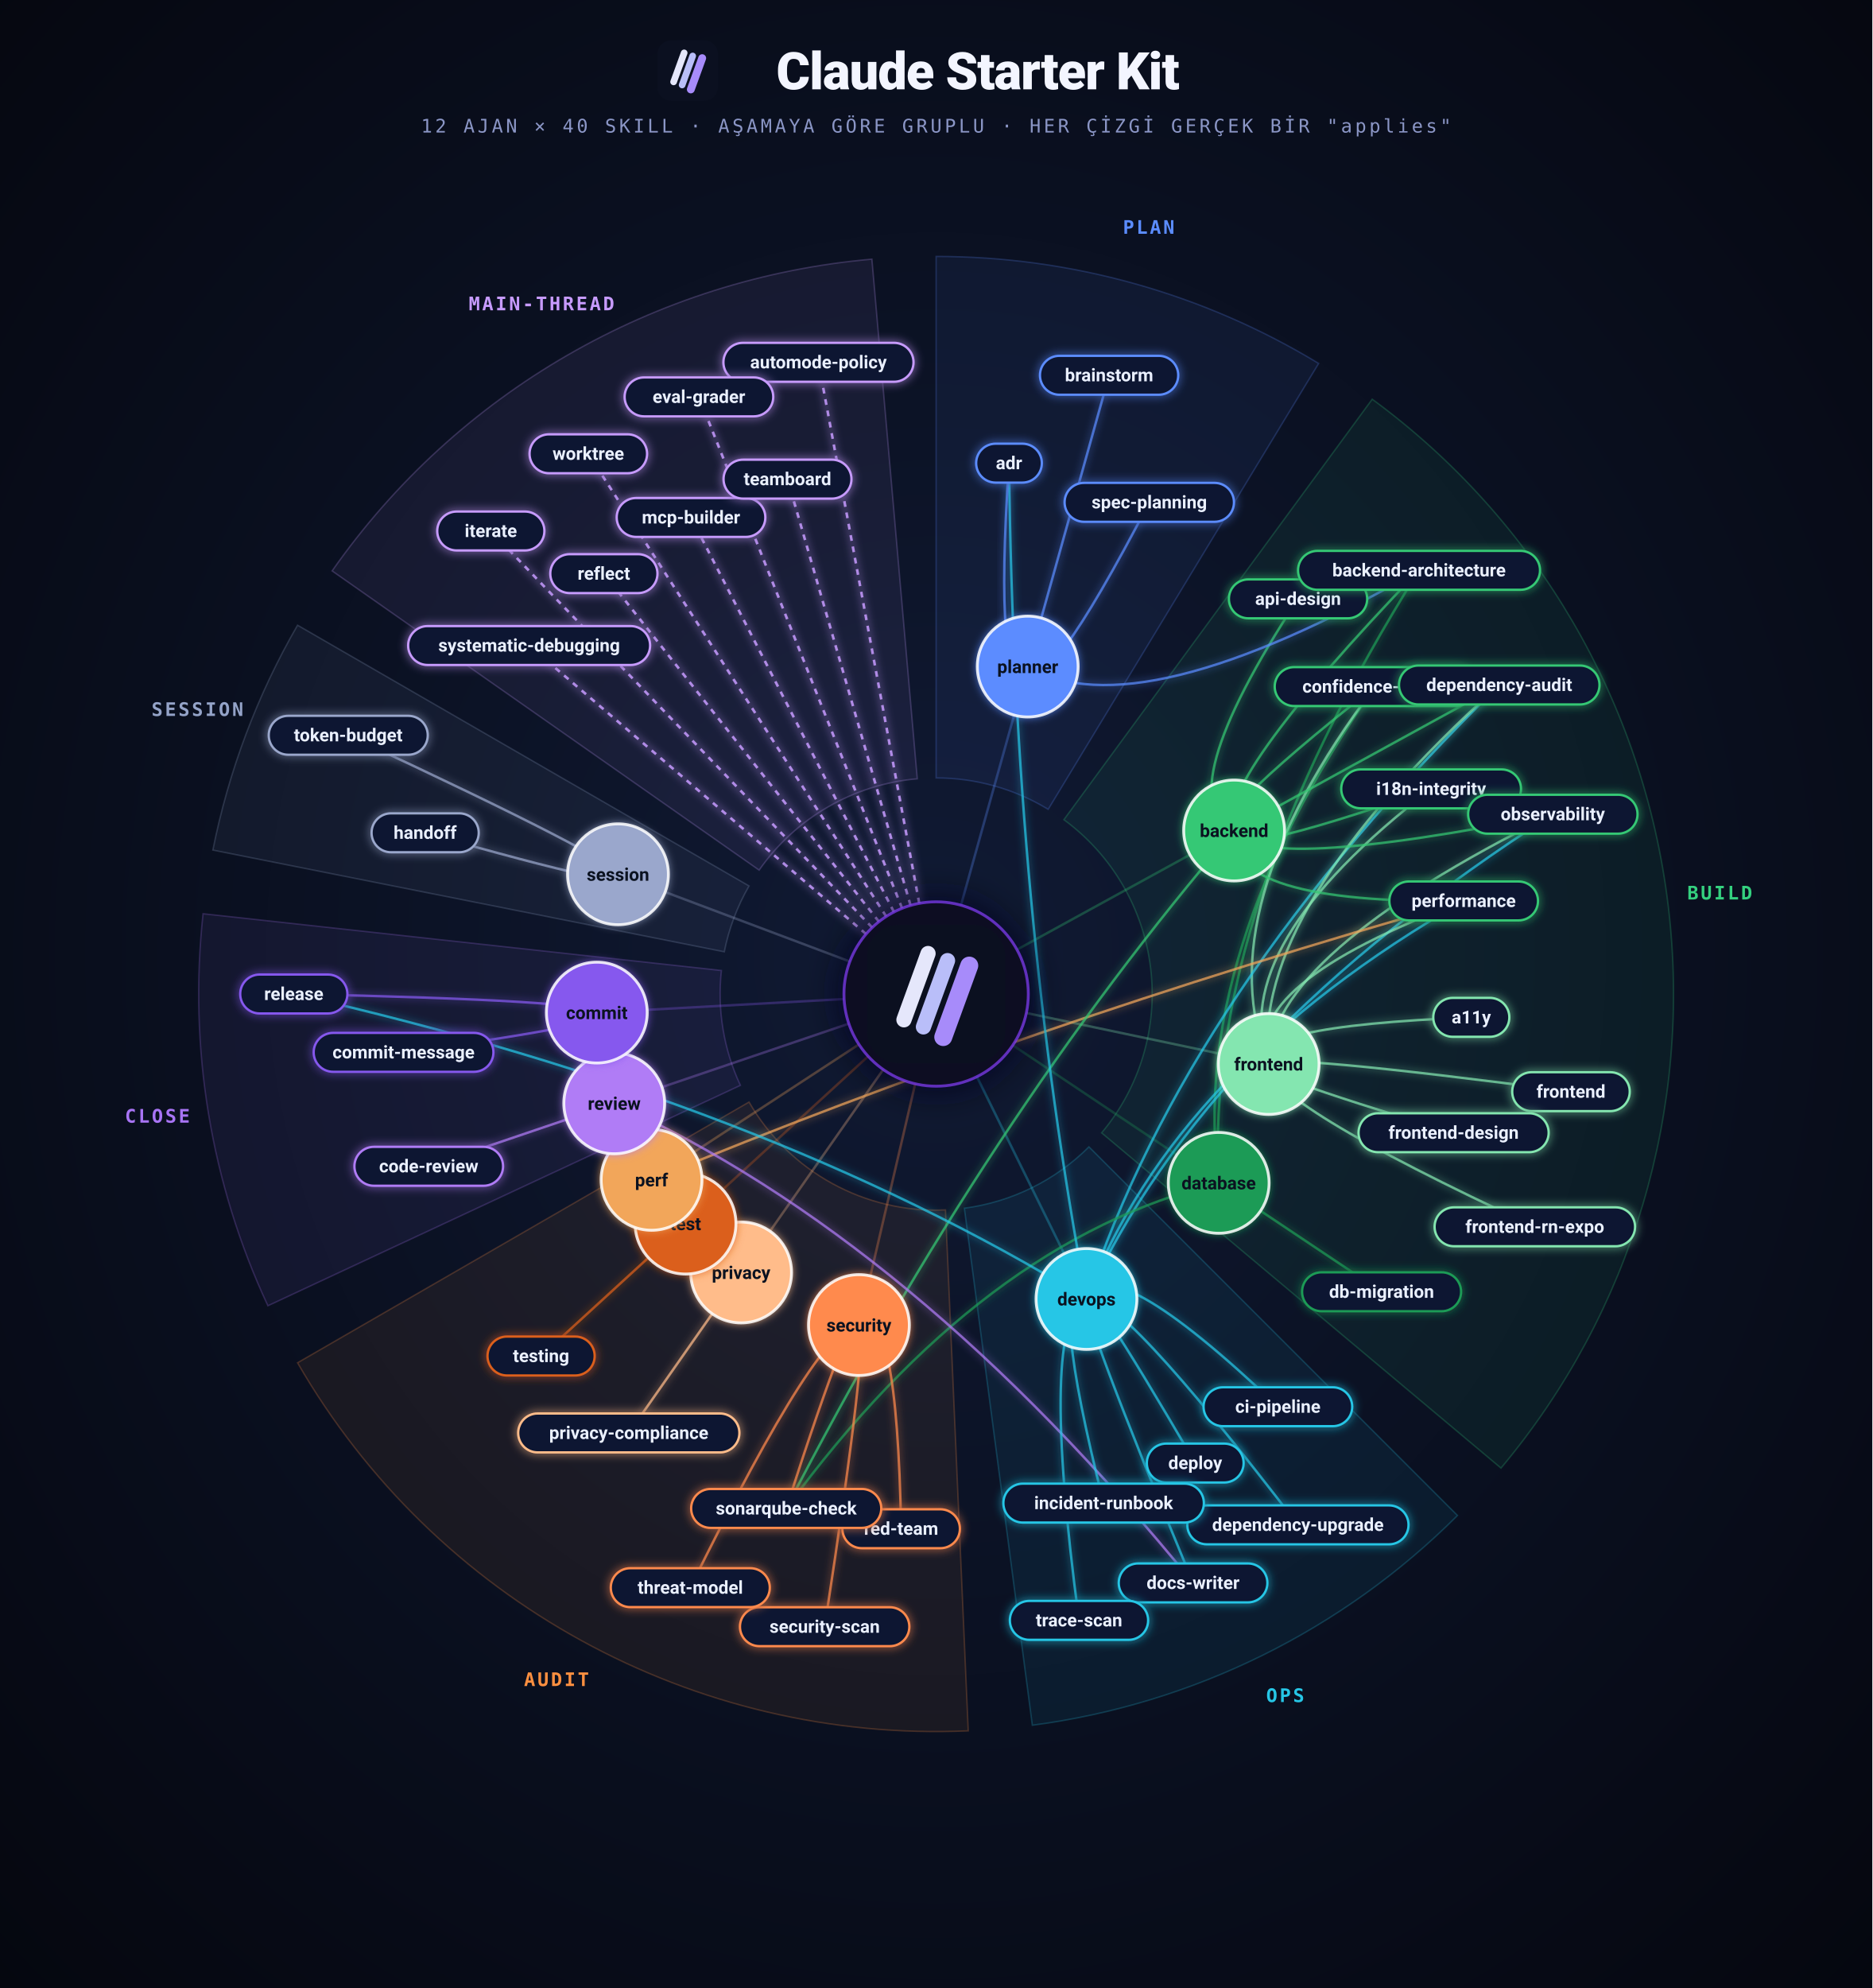
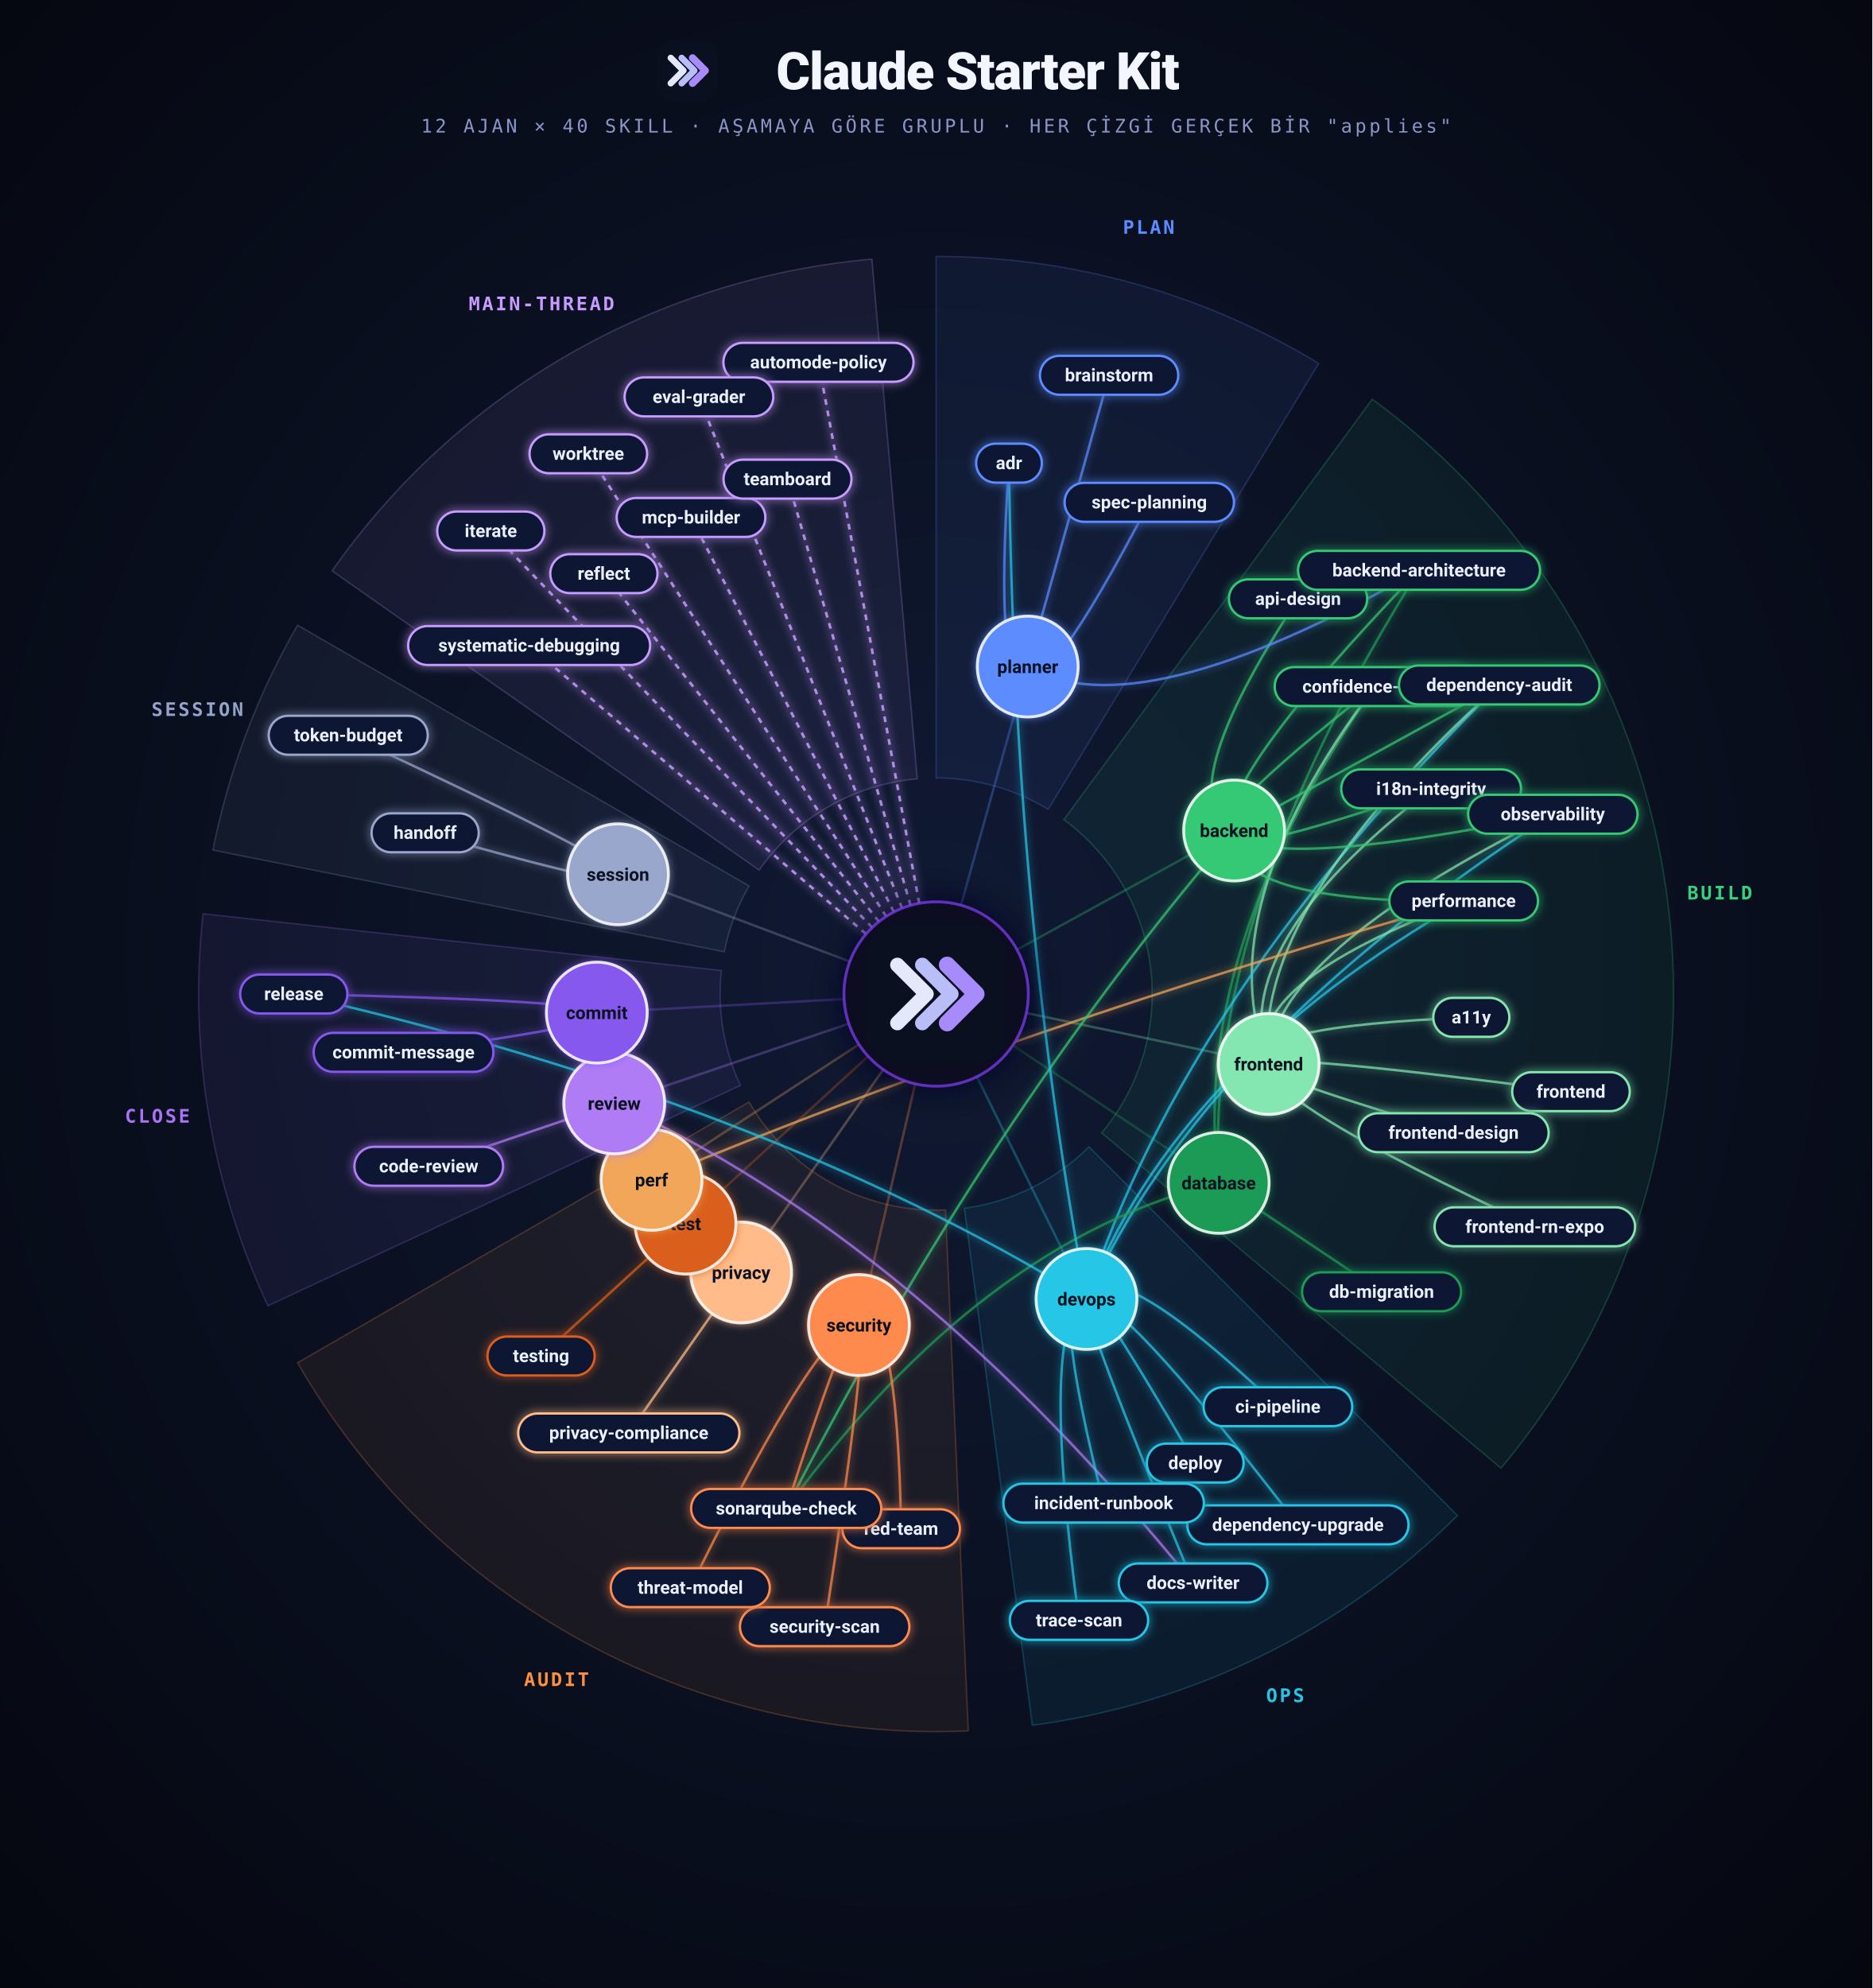
<svg xmlns="http://www.w3.org/2000/svg" viewBox="0 0 1300 1380" font-family="'Segoe UI',system-ui,-apple-system,Roboto,Helvetica,Arial,sans-serif" role="img" aria-label="Claude Starter Kit — agent/skill network">
  <defs>
    <radialGradient id="bg" cx="50%" cy="48%" r="72%">
      <stop offset="0" stop-color="#101a34" />
      <stop offset="1" stop-color="#05070f" />
    </radialGradient>
    <filter id="glow" x="-60%" y="-60%" width="220%" height="220%">
      <feGaussianBlur stdDeviation="3.2" result="b" />
      <feMerge>
        <feMergeNode in="b" />
        <feMergeNode in="SourceGraphic" />
      </feMerge>
    </filter>
    <filter id="eglow" x="-30%" y="-30%" width="160%" height="160%">
      <feGaussianBlur stdDeviation="2.4" />
    </filter>
    <filter id="corehalo" x="-90%" y="-90%" width="280%" height="280%">
      <feGaussianBlur stdDeviation="13" result="b" />
      <feMerge>
        <feMergeNode in="b" />
        <feMergeNode in="SourceGraphic" />
      </feMerge>
    </filter>
  </defs>
  <rect width="1300" height="1380" fill="url(#bg)" />
  <g transform="translate(456.5,28.0) scale(0.21)" aria-hidden="true">
    <rect width="200" height="200" rx="46" fill="#0B1020" />
-     <g transform="rotate(20 100 100)">
-       <rect x="58" y="38" width="22" height="124" rx="11" fill="#E5E7FB" />
-       <rect x="88" y="38" width="22" height="124" rx="11" fill="#B9BEF9" />
-       <rect x="118" y="32" width="26" height="136" rx="13" fill="#A78BFA" />
-     </g>
+     <polyline points="44,58 86,100 44,142" stroke="#E5E7FB" stroke-width="21" stroke-linecap="round" stroke-linejoin="round" fill="none" />
+     <polyline points="80,58 122,100 80,142" stroke="#B9BEF9" stroke-width="21" stroke-linecap="round" stroke-linejoin="round" fill="none" />
+     <polyline points="116,58 158,100 116,142" stroke="#A78BFA" stroke-width="24" stroke-linecap="round" stroke-linejoin="round" fill="none" />
  </g>
  <text x="679.0" y="62" text-anchor="middle" font-size="36" font-weight="800" fill="#f3f5ff" letter-spacing="-0.6">Claude Starter Kit</text>
  <text x="650" y="92" text-anchor="middle" font-size="13" fill="#8b96c6" font-family="ui-monospace,Menlo,monospace" letter-spacing="2">12 AJAN × 40 SKILL · AŞAMAYA GÖRE GRUPLU · HER ÇİZGİ GERÇEK BİR "applies"</text>
  <path d="M650.0,178.0 A512,512 0 0 1 915.6,252.3 L727.8,561.8 A150,150 0 0 0 650.0,540.0 Z" fill="#5b8cff" fill-opacity="0.07" stroke="#5b8cff" stroke-opacity="0.22" stroke-width="1" />
  <text x="797.6" y="162.3" text-anchor="middle" font-size="13" font-weight="800" fill="#5b8cff" font-family="ui-monospace,Menlo,monospace" letter-spacing="1.5">PLAN</text>
  <path d="M952.8,277.1 A512,512 0 0 1 1042.2,1019.1 L764.9,786.4 A150,150 0 0 0 738.7,569.0 Z" fill="#34d17f" fill-opacity="0.07" stroke="#34d17f" stroke-opacity="0.22" stroke-width="1" />
  <text x="1194.1" y="624.4" text-anchor="middle" font-size="13" font-weight="800" fill="#34d17f" font-family="ui-monospace,Menlo,monospace" letter-spacing="1.5">BUILD</text>
  <path d="M1012.0,1052.0 A512,512 0 0 1 716.8,1197.6 L669.6,838.7 A150,150 0 0 0 756.1,796.1 Z" fill="#26c6e6" fill-opacity="0.07" stroke="#26c6e6" stroke-opacity="0.22" stroke-width="1" />
  <text x="892.4" y="1181.5" text-anchor="middle" font-size="13" font-weight="800" fill="#26c6e6" font-family="ui-monospace,Menlo,monospace" letter-spacing="1.5">OPS</text>
  <path d="M672.3,1201.5 A512,512 0 0 1 206.6,946.0 L520.1,765.0 A150,150 0 0 0 656.5,839.9 Z" fill="#ff9040" fill-opacity="0.07" stroke="#ff9040" stroke-opacity="0.22" stroke-width="1" />
  <text x="386.4" y="1170.4" text-anchor="middle" font-size="13" font-weight="800" fill="#ff9040" font-family="ui-monospace,Menlo,monospace" letter-spacing="1.5">AUDIT</text>
  <path d="M186.0,906.4 A512,512 0 0 1 141.0,634.3 L500.9,673.7 A150,150 0 0 0 514.1,753.4 Z" fill="#a874f5" fill-opacity="0.07" stroke="#a874f5" stroke-opacity="0.22" stroke-width="1" />
  <text x="109.3" y="779.3" text-anchor="middle" font-size="13" font-weight="800" fill="#a874f5" font-family="ui-monospace,Menlo,monospace" letter-spacing="1.5">CLOSE</text>
  <path d="M147.8,590.1 A512,512 0 0 1 206.6,434.0 L520.1,615.0 A150,150 0 0 0 502.9,660.7 Z" fill="#94a3c8" fill-opacity="0.07" stroke="#94a3c8" stroke-opacity="0.22" stroke-width="1" />
  <text x="137.1" y="497.0" text-anchor="middle" font-size="13" font-weight="800" fill="#94a3c8" font-family="ui-monospace,Menlo,monospace" letter-spacing="1.5">SESSION</text>
  <path d="M230.6,396.3 A512,512 0 0 1 605.4,179.9 L636.9,540.6 A150,150 0 0 0 527.1,604.0 Z" fill="#c79bff" fill-opacity="0.07" stroke="#c79bff" stroke-opacity="0.22" stroke-width="1" />
  <text x="376.0" y="215.4" text-anchor="middle" font-size="13" font-weight="800" fill="#c79bff" font-family="ui-monospace,Menlo,monospace" letter-spacing="1.5">MAIN-THREAD</text>
  <line x1="650" y1="690" x2="713.6" y2="462.7" stroke="#5b8cff" stroke-opacity="0.30" stroke-width="1.7" />
  <line x1="650" y1="690" x2="856.9" y2="576.5" stroke="#35c874" stroke-opacity="0.30" stroke-width="1.7" />
  <line x1="650" y1="690" x2="880.9" y2="738.6" stroke="#84e6b0" stroke-opacity="0.30" stroke-width="1.7" />
  <line x1="650" y1="690" x2="846.2" y2="821.1" stroke="#1e9b57" stroke-opacity="0.30" stroke-width="1.7" />
  <line x1="650" y1="690" x2="754.4" y2="901.7" stroke="#26c6e6" stroke-opacity="0.30" stroke-width="1.7" />
  <line x1="650" y1="690" x2="596.4" y2="919.8" stroke="#ff8a4d" stroke-opacity="0.30" stroke-width="1.7" />
  <line x1="650" y1="690" x2="514.6" y2="883.3" stroke="#ffbc8a" stroke-opacity="0.30" stroke-width="1.7" />
  <line x1="650" y1="690" x2="476.0" y2="849.4" stroke="#db5f1c" stroke-opacity="0.30" stroke-width="1.7" />
  <line x1="650" y1="690" x2="452.4" y2="819.0" stroke="#f2a65a" stroke-opacity="0.30" stroke-width="1.7" />
  <line x1="650" y1="690" x2="426.5" y2="765.9" stroke="#b07cf6" stroke-opacity="0.30" stroke-width="1.7" />
  <line x1="650" y1="690" x2="414.4" y2="702.9" stroke="#8659ee" stroke-opacity="0.30" stroke-width="1.7" />
  <line x1="650" y1="690" x2="429.1" y2="606.9" stroke="#9aa7cc" stroke-opacity="0.30" stroke-width="1.7" />
  <path d="M856.9,576.5 Q810.4,554.3 901.3,415.7" fill="none" stroke="#35c874" stroke-opacity="0.20" stroke-width="5" filter="url(#eglow)" />
  <path d="M856.9,576.5 Q810.4,554.3 901.3,415.7" fill="none" stroke="#35c874" stroke-opacity="0.72" stroke-width="1.7" />
  <path d="M856.9,576.5 Q839.8,547.3 985.3,395.9" fill="none" stroke="#35c874" stroke-opacity="0.20" stroke-width="5" filter="url(#eglow)" />
  <path d="M856.9,576.5 Q839.8,547.3 985.3,395.9" fill="none" stroke="#35c874" stroke-opacity="0.72" stroke-width="1.7" />
  <path d="M846.2,821.1 Q836.0,633.0 985.3,395.9" fill="none" stroke="#1e9b57" stroke-opacity="0.20" stroke-width="5" filter="url(#eglow)" />
  <path d="M846.2,821.1 Q836.0,633.0 985.3,395.9" fill="none" stroke="#1e9b57" stroke-opacity="0.72" stroke-width="1.7" />
  <path d="M713.6,462.7 Q789.6,507.5 985.3,395.9" fill="none" stroke="#5b8cff" stroke-opacity="0.20" stroke-width="5" filter="url(#eglow)" />
  <path d="M713.6,462.7 Q789.6,507.5 985.3,395.9" fill="none" stroke="#5b8cff" stroke-opacity="0.72" stroke-width="1.7" />
  <path d="M856.9,576.5 Q829.1,575.6 954.7,476.6" fill="none" stroke="#35c874" stroke-opacity="0.20" stroke-width="5" filter="url(#eglow)" />
  <path d="M856.9,576.5 Q829.1,575.6 954.7,476.6" fill="none" stroke="#35c874" stroke-opacity="0.72" stroke-width="1.7" />
  <path d="M846.2,821.1 Q825.3,661.2 954.7,476.6" fill="none" stroke="#1e9b57" stroke-opacity="0.20" stroke-width="5" filter="url(#eglow)" />
  <path d="M846.2,821.1 Q825.3,661.2 954.7,476.6" fill="none" stroke="#1e9b57" stroke-opacity="0.72" stroke-width="1.7" />
  <path d="M880.9,738.6 Q837.5,632.3 954.7,476.6" fill="none" stroke="#84e6b0" stroke-opacity="0.20" stroke-width="5" filter="url(#eglow)" />
  <path d="M880.9,738.6 Q837.5,632.3 954.7,476.6" fill="none" stroke="#84e6b0" stroke-opacity="0.72" stroke-width="1.7" />
  <path d="M856.9,576.5 Q859.3,575.2 1041.0,475.5" fill="none" stroke="#35c874" stroke-opacity="0.20" stroke-width="5" filter="url(#eglow)" />
  <path d="M856.9,576.5 Q859.3,575.2 1041.0,475.5" fill="none" stroke="#35c874" stroke-opacity="0.72" stroke-width="1.7" />
  <path d="M754.4,901.7 Q823.4,689.0 1041.0,475.5" fill="none" stroke="#26c6e6" stroke-opacity="0.20" stroke-width="5" filter="url(#eglow)" />
  <path d="M754.4,901.7 Q823.4,689.0 1041.0,475.5" fill="none" stroke="#26c6e6" stroke-opacity="0.72" stroke-width="1.7" />
  <path d="M880.9,738.6 Q867.7,631.9 1041.0,475.5" fill="none" stroke="#84e6b0" stroke-opacity="0.20" stroke-width="5" filter="url(#eglow)" />
  <path d="M880.9,738.6 Q867.7,631.9 1041.0,475.5" fill="none" stroke="#84e6b0" stroke-opacity="0.72" stroke-width="1.7" />
  <path d="M856.9,576.5 Q842.7,600.4 993.7,547.6" fill="none" stroke="#35c874" stroke-opacity="0.20" stroke-width="5" filter="url(#eglow)" />
  <path d="M856.9,576.5 Q842.7,600.4 993.7,547.6" fill="none" stroke="#35c874" stroke-opacity="0.72" stroke-width="1.7" />
  <path d="M880.9,738.6 Q851.1,657.2 993.7,547.6" fill="none" stroke="#84e6b0" stroke-opacity="0.20" stroke-width="5" filter="url(#eglow)" />
  <path d="M880.9,738.6 Q851.1,657.2 993.7,547.6" fill="none" stroke="#84e6b0" stroke-opacity="0.72" stroke-width="1.7" />
  <path d="M856.9,576.5 Q872.3,606.6 1078.2,565.2" fill="none" stroke="#35c874" stroke-opacity="0.20" stroke-width="5" filter="url(#eglow)" />
  <path d="M856.9,576.5 Q872.3,606.6 1078.2,565.2" fill="none" stroke="#35c874" stroke-opacity="0.72" stroke-width="1.7" />
  <path d="M754.4,901.7 Q836.4,720.4 1078.2,565.2" fill="none" stroke="#26c6e6" stroke-opacity="0.20" stroke-width="5" filter="url(#eglow)" />
  <path d="M754.4,901.7 Q836.4,720.4 1078.2,565.2" fill="none" stroke="#26c6e6" stroke-opacity="0.72" stroke-width="1.7" />
  <path d="M880.9,738.6 Q880.7,663.3 1078.2,565.2" fill="none" stroke="#84e6b0" stroke-opacity="0.20" stroke-width="5" filter="url(#eglow)" />
  <path d="M880.9,738.6 Q880.7,663.3 1078.2,565.2" fill="none" stroke="#84e6b0" stroke-opacity="0.72" stroke-width="1.7" />
  <path d="M856.9,576.5 Q850.6,627.7 1016.3,625.4" fill="none" stroke="#35c874" stroke-opacity="0.20" stroke-width="5" filter="url(#eglow)" />
  <path d="M856.9,576.5 Q850.6,627.7 1016.3,625.4" fill="none" stroke="#35c874" stroke-opacity="0.72" stroke-width="1.7" />
  <path d="M754.4,901.7 Q814.8,741.5 1016.3,625.4" fill="none" stroke="#26c6e6" stroke-opacity="0.20" stroke-width="5" filter="url(#eglow)" />
  <path d="M754.4,901.7 Q814.8,741.5 1016.3,625.4" fill="none" stroke="#26c6e6" stroke-opacity="0.72" stroke-width="1.7" />
  <path d="M880.9,738.6 Q859.1,684.4 1016.3,625.4" fill="none" stroke="#84e6b0" stroke-opacity="0.20" stroke-width="5" filter="url(#eglow)" />
  <path d="M880.9,738.6 Q859.1,684.4 1016.3,625.4" fill="none" stroke="#84e6b0" stroke-opacity="0.72" stroke-width="1.7" />
  <path d="M452.4,819.0 Q709.0,712.5 1016.3,625.4" fill="none" stroke="#f2a65a" stroke-opacity="0.20" stroke-width="5" filter="url(#eglow)" />
  <path d="M452.4,819.0 Q709.0,712.5 1016.3,625.4" fill="none" stroke="#f2a65a" stroke-opacity="0.72" stroke-width="1.7" />
  <path d="M856.9,576.5 Q686.0,775.3 545.9,1047.1" fill="none" stroke="#35c874" stroke-opacity="0.20" stroke-width="5" filter="url(#eglow)" />
  <path d="M856.9,576.5 Q686.0,775.3 545.9,1047.1" fill="none" stroke="#35c874" stroke-opacity="0.72" stroke-width="1.7" />
  <path d="M846.2,821.1 Q682.2,860.9 545.9,1047.1" fill="none" stroke="#1e9b57" stroke-opacity="0.20" stroke-width="5" filter="url(#eglow)" />
  <path d="M846.2,821.1 Q682.2,860.9 545.9,1047.1" fill="none" stroke="#1e9b57" stroke-opacity="0.72" stroke-width="1.7" />
  <path d="M596.4,919.8 Q594.8,895.4 545.9,1047.1" fill="none" stroke="#ff8a4d" stroke-opacity="0.20" stroke-width="5" filter="url(#eglow)" />
  <path d="M596.4,919.8 Q594.8,895.4 545.9,1047.1" fill="none" stroke="#ff8a4d" stroke-opacity="0.72" stroke-width="1.7" />
  <path d="M414.4,702.9 Q438.1,708.7 280.2,730.5" fill="none" stroke="#8659ee" stroke-opacity="0.20" stroke-width="5" filter="url(#eglow)" />
  <path d="M414.4,702.9 Q438.1,708.7 280.2,730.5" fill="none" stroke="#8659ee" stroke-opacity="0.72" stroke-width="1.7" />
  <path d="M414.4,702.9 Q411.4,694.5 204.0,690.0" fill="none" stroke="#8659ee" stroke-opacity="0.20" stroke-width="5" filter="url(#eglow)" />
  <path d="M414.4,702.9 Q411.4,694.5 204.0,690.0" fill="none" stroke="#8659ee" stroke-opacity="0.72" stroke-width="1.7" />
  <path d="M754.4,901.7 Q530.4,764.1 204.0,690.0" fill="none" stroke="#26c6e6" stroke-opacity="0.20" stroke-width="5" filter="url(#eglow)" />
  <path d="M754.4,901.7 Q530.4,764.1 204.0,690.0" fill="none" stroke="#26c6e6" stroke-opacity="0.72" stroke-width="1.7" />
  <path d="M846.2,821.1 Q826.9,808.2 959.3,896.7" fill="none" stroke="#1e9b57" stroke-opacity="0.20" stroke-width="5" filter="url(#eglow)" />
  <path d="M846.2,821.1 Q826.9,808.2 959.3,896.7" fill="none" stroke="#1e9b57" stroke-opacity="0.72" stroke-width="1.7" />
  <path d="M754.4,901.7 Q704.2,635.1 700.6,321.5" fill="none" stroke="#26c6e6" stroke-opacity="0.20" stroke-width="5" filter="url(#eglow)" />
  <path d="M754.4,901.7 Q704.2,635.1 700.6,321.5" fill="none" stroke="#26c6e6" stroke-opacity="0.72" stroke-width="1.7" />
  <path d="M713.6,462.7 Q689.9,481.5 700.6,321.5" fill="none" stroke="#5b8cff" stroke-opacity="0.20" stroke-width="5" filter="url(#eglow)" />
  <path d="M713.6,462.7 Q689.9,481.5 700.6,321.5" fill="none" stroke="#5b8cff" stroke-opacity="0.72" stroke-width="1.7" />
  <path d="M754.4,901.7 Q769.6,864.3 887.3,976.5" fill="none" stroke="#26c6e6" stroke-opacity="0.20" stroke-width="5" filter="url(#eglow)" />
  <path d="M754.4,901.7 Q769.6,864.3 887.3,976.5" fill="none" stroke="#26c6e6" stroke-opacity="0.72" stroke-width="1.7" />
  <path d="M754.4,901.7 Q774.5,893.1 901.2,1058.5" fill="none" stroke="#26c6e6" stroke-opacity="0.20" stroke-width="5" filter="url(#eglow)" />
  <path d="M754.4,901.7 Q774.5,893.1 901.2,1058.5" fill="none" stroke="#26c6e6" stroke-opacity="0.72" stroke-width="1.7" />
  <path d="M754.4,901.7 Q749.0,907.2 828.4,1098.8" fill="none" stroke="#26c6e6" stroke-opacity="0.20" stroke-width="5" filter="url(#eglow)" />
  <path d="M754.4,901.7 Q749.0,907.2 828.4,1098.8" fill="none" stroke="#26c6e6" stroke-opacity="0.72" stroke-width="1.7" />
  <path d="M426.5,765.9 Q634.2,859.6 828.4,1098.8" fill="none" stroke="#b07cf6" stroke-opacity="0.20" stroke-width="5" filter="url(#eglow)" />
  <path d="M426.5,765.9 Q634.2,859.6 828.4,1098.8" fill="none" stroke="#b07cf6" stroke-opacity="0.72" stroke-width="1.7" />
  <path d="M754.4,901.7 Q727.2,887.8 766.3,1043.4" fill="none" stroke="#26c6e6" stroke-opacity="0.20" stroke-width="5" filter="url(#eglow)" />
  <path d="M754.4,901.7 Q727.2,887.8 766.3,1043.4" fill="none" stroke="#26c6e6" stroke-opacity="0.72" stroke-width="1.7" />
  <path d="M754.4,901.7 Q721.3,916.3 749.2,1124.8" fill="none" stroke="#26c6e6" stroke-opacity="0.20" stroke-width="5" filter="url(#eglow)" />
  <path d="M754.4,901.7 Q721.3,916.3 749.2,1124.8" fill="none" stroke="#26c6e6" stroke-opacity="0.72" stroke-width="1.7" />
  <path d="M754.4,901.7 Q749.5,878.0 829.9,1015.6" fill="none" stroke="#26c6e6" stroke-opacity="0.20" stroke-width="5" filter="url(#eglow)" />
  <path d="M754.4,901.7 Q749.5,878.0 829.9,1015.6" fill="none" stroke="#26c6e6" stroke-opacity="0.72" stroke-width="1.7" />
  <path d="M880.9,738.6 Q860.9,712.7 1021.6,706.2" fill="none" stroke="#84e6b0" stroke-opacity="0.20" stroke-width="5" filter="url(#eglow)" />
  <path d="M880.9,738.6 Q860.9,712.7 1021.6,706.2" fill="none" stroke="#84e6b0" stroke-opacity="0.72" stroke-width="1.7" />
  <path d="M880.9,738.6 Q885.1,730.7 1090.8,757.8" fill="none" stroke="#84e6b0" stroke-opacity="0.20" stroke-width="5" filter="url(#eglow)" />
  <path d="M880.9,738.6 Q885.1,730.7 1090.8,757.8" fill="none" stroke="#84e6b0" stroke-opacity="0.72" stroke-width="1.7" />
  <path d="M880.9,738.6 Q856.6,740.7 1009.3,786.3" fill="none" stroke="#84e6b0" stroke-opacity="0.20" stroke-width="5" filter="url(#eglow)" />
  <path d="M880.9,738.6 Q856.6,740.7 1009.3,786.3" fill="none" stroke="#84e6b0" stroke-opacity="0.72" stroke-width="1.7" />
  <path d="M880.9,738.6 Q876.3,763.6 1065.7,851.6" fill="none" stroke="#84e6b0" stroke-opacity="0.20" stroke-width="5" filter="url(#eglow)" />
  <path d="M880.9,738.6 Q876.3,763.6 1065.7,851.6" fill="none" stroke="#84e6b0" stroke-opacity="0.72" stroke-width="1.7" />
  <path d="M713.6,462.7 Q714.3,460.1 770.1,260.5" fill="none" stroke="#5b8cff" stroke-opacity="0.20" stroke-width="5" filter="url(#eglow)" />
  <path d="M713.6,462.7 Q714.3,460.1 770.1,260.5" fill="none" stroke="#5b8cff" stroke-opacity="0.72" stroke-width="1.7" />
  <path d="M713.6,462.7 Q724.0,491.0 798.0,348.7" fill="none" stroke="#5b8cff" stroke-opacity="0.20" stroke-width="5" filter="url(#eglow)" />
  <path d="M713.6,462.7 Q724.0,491.0 798.0,348.7" fill="none" stroke="#5b8cff" stroke-opacity="0.72" stroke-width="1.7" />
  <path d="M514.6,883.3 Q527.9,864.3 436.6,994.7" fill="none" stroke="#ffbc8a" stroke-opacity="0.20" stroke-width="5" filter="url(#eglow)" />
  <path d="M514.6,883.3 Q527.9,864.3 436.6,994.7" fill="none" stroke="#ffbc8a" stroke-opacity="0.72" stroke-width="1.7" />
  <path d="M426.5,765.9 Q448.5,758.4 297.7,809.6" fill="none" stroke="#b07cf6" stroke-opacity="0.20" stroke-width="5" filter="url(#eglow)" />
  <path d="M426.5,765.9 Q448.5,758.4 297.7,809.6" fill="none" stroke="#b07cf6" stroke-opacity="0.72" stroke-width="1.7" />
  <path d="M596.4,919.8 Q622.7,900.4 625.7,1061.2" fill="none" stroke="#ff8a4d" stroke-opacity="0.20" stroke-width="5" filter="url(#eglow)" />
  <path d="M596.4,919.8 Q622.7,900.4 625.7,1061.2" fill="none" stroke="#ff8a4d" stroke-opacity="0.72" stroke-width="1.7" />
  <path d="M596.4,919.8 Q604.1,924.2 572.6,1129.2" fill="none" stroke="#ff8a4d" stroke-opacity="0.20" stroke-width="5" filter="url(#eglow)" />
  <path d="M596.4,919.8 Q604.1,924.2 572.6,1129.2" fill="none" stroke="#ff8a4d" stroke-opacity="0.72" stroke-width="1.7" />
  <path d="M596.4,919.8 Q571.5,914.7 479.3,1102.1" fill="none" stroke="#ff8a4d" stroke-opacity="0.20" stroke-width="5" filter="url(#eglow)" />
  <path d="M596.4,919.8 Q571.5,914.7 479.3,1102.1" fill="none" stroke="#ff8a4d" stroke-opacity="0.72" stroke-width="1.7" />
  <path d="M429.1,606.9 Q448.5,621.8 295.2,578.1" fill="none" stroke="#9aa7cc" stroke-opacity="0.20" stroke-width="5" filter="url(#eglow)" />
  <path d="M429.1,606.9 Q448.5,621.8 295.2,578.1" fill="none" stroke="#9aa7cc" stroke-opacity="0.72" stroke-width="1.7" />
  <path d="M429.1,606.9 Q429.8,598.0 241.8,510.4" fill="none" stroke="#9aa7cc" stroke-opacity="0.20" stroke-width="5" filter="url(#eglow)" />
  <path d="M429.1,606.9 Q429.8,598.0 241.8,510.4" fill="none" stroke="#9aa7cc" stroke-opacity="0.72" stroke-width="1.7" />
  <path d="M476.0,849.4 Q493.1,833.8 375.7,941.3" fill="none" stroke="#db5f1c" stroke-opacity="0.20" stroke-width="5" filter="url(#eglow)" />
  <path d="M476.0,849.4 Q493.1,833.8 375.7,941.3" fill="none" stroke="#db5f1c" stroke-opacity="0.72" stroke-width="1.7" />
  <path d="M650.0,690.0 Q551.1,605.3 367.4,448.1" fill="none" stroke="#c79bff" stroke-opacity="0.22" stroke-width="5" filter="url(#eglow)" />
  <path d="M650.0,690.0 Q551.1,605.3 367.4,448.1" fill="none" stroke="#c79bff" stroke-opacity="0.85" stroke-width="1.8" stroke-dasharray="4 4" />
  <path d="M650.0,690.0 Q541.8,577.5 340.8,368.6" fill="none" stroke="#c79bff" stroke-opacity="0.22" stroke-width="5" filter="url(#eglow)" />
  <path d="M650.0,690.0 Q541.8,577.5 340.8,368.6" fill="none" stroke="#c79bff" stroke-opacity="0.85" stroke-width="1.8" stroke-dasharray="4 4" />
  <path d="M650.0,690.0 Q569.2,587.9 419.3,398.2" fill="none" stroke="#c79bff" stroke-opacity="0.22" stroke-width="5" filter="url(#eglow)" />
  <path d="M650.0,690.0 Q569.2,587.9 419.3,398.2" fill="none" stroke="#c79bff" stroke-opacity="0.85" stroke-width="1.8" stroke-dasharray="4 4" />
  <path d="M650.0,690.0 Q565.5,558.8 408.5,315.0" fill="none" stroke="#c79bff" stroke-opacity="0.22" stroke-width="5" filter="url(#eglow)" />
  <path d="M650.0,690.0 Q565.5,558.8 408.5,315.0" fill="none" stroke="#c79bff" stroke-opacity="0.85" stroke-width="1.8" stroke-dasharray="4 4" />
  <path d="M650.0,690.0 Q590.4,574.2 479.8,359.2" fill="none" stroke="#c79bff" stroke-opacity="0.22" stroke-width="5" filter="url(#eglow)" />
  <path d="M650.0,690.0 Q590.4,574.2 479.8,359.2" fill="none" stroke="#c79bff" stroke-opacity="0.85" stroke-width="1.8" stroke-dasharray="4 4" />
  <path d="M650.0,690.0 Q592.4,544.9 485.3,275.5" fill="none" stroke="#c79bff" stroke-opacity="0.22" stroke-width="5" filter="url(#eglow)" />
  <path d="M650.0,690.0 Q592.4,544.9 485.3,275.5" fill="none" stroke="#c79bff" stroke-opacity="0.85" stroke-width="1.8" stroke-dasharray="4 4" />
  <path d="M650.0,690.0 Q613.9,564.9 546.8,332.6" fill="none" stroke="#c79bff" stroke-opacity="0.22" stroke-width="5" filter="url(#eglow)" />
  <path d="M650.0,690.0 Q613.9,564.9 546.8,332.6" fill="none" stroke="#c79bff" stroke-opacity="0.85" stroke-width="1.8" stroke-dasharray="4 4" />
  <path d="M650.0,690.0 Q621.4,536.5 568.3,251.5" fill="none" stroke="#c79bff" stroke-opacity="0.22" stroke-width="5" filter="url(#eglow)" />
  <path d="M650.0,690.0 Q621.4,536.5 568.3,251.5" fill="none" stroke="#c79bff" stroke-opacity="0.85" stroke-width="1.8" stroke-dasharray="4 4" />
  <rect x="995.2" y="692.7" width="52.8" height="27" rx="13.5" fill="#0f1830" stroke="#84e6b0" stroke-width="1.6" filter="url(#glow)" />
  <text x="1021.6" y="710.4" text-anchor="middle" font-size="12.5" font-weight="600" fill="#eaf0ff">a11y</text>
  <rect x="677.8" y="308.0" width="45.6" height="27" rx="13.5" fill="#0f1830" stroke="#5b8cff" stroke-width="1.6" filter="url(#glow)" />
  <text x="700.6" y="325.7" text-anchor="middle" font-size="12.5" font-weight="600" fill="#eaf0ff">adr</text>
  <rect x="853.3" y="402.2" width="96.0" height="27" rx="13.5" fill="#0f1830" stroke="#35c874" stroke-width="1.6" filter="url(#glow)" />
  <text x="901.3" y="419.9" text-anchor="middle" font-size="12.5" font-weight="600" fill="#eaf0ff">api-design</text>
  <rect x="502.3" y="238.0" width="132.0" height="27" rx="13.5" fill="#0f1830" stroke="#c79bff" stroke-width="1.6" filter="url(#glow)" />
  <text x="568.3" y="255.7" text-anchor="middle" font-size="12.5" font-weight="600" fill="#eaf0ff">automode-policy</text>
  <rect x="901.3" y="382.4" width="168.0" height="27" rx="13.5" fill="#0f1830" stroke="#35c874" stroke-width="1.6" filter="url(#glow)" />
  <text x="985.3" y="400.1" text-anchor="middle" font-size="12.5" font-weight="600" fill="#eaf0ff">backend-architecture</text>
  <rect x="722.1" y="247.0" width="96.0" height="27" rx="13.5" fill="#0f1830" stroke="#5b8cff" stroke-width="1.6" filter="url(#glow)" />
  <text x="770.1" y="264.7" text-anchor="middle" font-size="12.5" font-weight="600" fill="#eaf0ff">brainstorm</text>
  <rect x="835.7" y="963.0" width="103.2" height="27" rx="13.5" fill="#0f1830" stroke="#26c6e6" stroke-width="1.6" filter="url(#glow)" />
  <text x="887.3" y="980.7" text-anchor="middle" font-size="12.5" font-weight="600" fill="#eaf0ff">ci-pipeline</text>
  <rect x="246.1" y="796.1" width="103.2" height="27" rx="13.5" fill="#0f1830" stroke="#b07cf6" stroke-width="1.6" filter="url(#glow)" />
  <text x="297.7" y="813.8" text-anchor="middle" font-size="12.5" font-weight="600" fill="#eaf0ff">code-review</text>
  <rect x="217.8" y="717.0" width="124.8" height="27" rx="13.5" fill="#0f1830" stroke="#8659ee" stroke-width="1.6" filter="url(#glow)" />
  <text x="280.2" y="734.7" text-anchor="middle" font-size="12.5" font-weight="600" fill="#eaf0ff">commit-message</text>
  <rect x="885.1" y="463.1" width="139.2" height="27" rx="13.5" fill="#0f1830" stroke="#35c874" stroke-width="1.6" filter="url(#glow)" />
  <text x="954.7" y="480.8" text-anchor="middle" font-size="12.5" font-weight="600" fill="#eaf0ff">confidence-check</text>
  <rect x="904.1" y="883.2" width="110.4" height="27" rx="13.5" fill="#0f1830" stroke="#1e9b57" stroke-width="1.6" filter="url(#glow)" />
  <text x="959.3" y="900.9" text-anchor="middle" font-size="12.5" font-weight="600" fill="#eaf0ff">db-migration</text>
  <rect x="971.4" y="462.0" width="139.2" height="27" rx="13.5" fill="#0f1830" stroke="#35c874" stroke-width="1.6" filter="url(#glow)" />
  <text x="1041.0" y="479.7" text-anchor="middle" font-size="12.5" font-weight="600" fill="#eaf0ff">dependency-audit</text>
  <rect x="824.4" y="1045.0" width="153.6" height="27" rx="13.5" fill="#0f1830" stroke="#26c6e6" stroke-width="1.6" filter="url(#glow)" />
  <text x="901.2" y="1062.7" text-anchor="middle" font-size="12.5" font-weight="600" fill="#eaf0ff">dependency-upgrade</text>
  <rect x="796.3" y="1002.1" width="67.2" height="27" rx="13.5" fill="#0f1830" stroke="#26c6e6" stroke-width="1.6" filter="url(#glow)" />
  <text x="829.9" y="1019.8" text-anchor="middle" font-size="12.5" font-weight="600" fill="#eaf0ff">deploy</text>
  <rect x="776.8" y="1085.3" width="103.2" height="27" rx="13.5" fill="#0f1830" stroke="#26c6e6" stroke-width="1.6" filter="url(#glow)" />
  <text x="828.4" y="1103.0" text-anchor="middle" font-size="12.5" font-weight="600" fill="#eaf0ff">docs-writer</text>
  <rect x="433.7" y="262.0" width="103.2" height="27" rx="13.5" fill="#0f1830" stroke="#c79bff" stroke-width="1.6" filter="url(#glow)" />
  <text x="485.3" y="279.7" text-anchor="middle" font-size="12.5" font-weight="600" fill="#eaf0ff">eval-grader</text>
  <rect x="1050.0" y="744.3" width="81.6" height="27" rx="13.5" fill="#0f1830" stroke="#84e6b0" stroke-width="1.6" filter="url(#glow)" />
  <text x="1090.8" y="762.0" text-anchor="middle" font-size="12.5" font-weight="600" fill="#eaf0ff">frontend</text>
  <rect x="943.3" y="772.8" width="132.0" height="27" rx="13.5" fill="#0f1830" stroke="#84e6b0" stroke-width="1.6" filter="url(#glow)" />
  <text x="1009.3" y="790.5" text-anchor="middle" font-size="12.5" font-weight="600" fill="#eaf0ff">frontend-design</text>
  <rect x="996.1" y="838.1" width="139.2" height="27" rx="13.5" fill="#0f1830" stroke="#84e6b0" stroke-width="1.6" filter="url(#glow)" />
  <text x="1065.7" y="855.8" text-anchor="middle" font-size="12.5" font-weight="600" fill="#eaf0ff">frontend-rn-expo</text>
  <rect x="258.0" y="564.6" width="74.4" height="27" rx="13.5" fill="#0f1830" stroke="#9aa7cc" stroke-width="1.6" filter="url(#glow)" />
  <text x="295.2" y="582.3" text-anchor="middle" font-size="12.5" font-weight="600" fill="#eaf0ff">handoff</text>
  <rect x="931.3" y="534.1" width="124.8" height="27" rx="13.5" fill="#0f1830" stroke="#35c874" stroke-width="1.6" filter="url(#glow)" />
  <text x="993.7" y="551.8" text-anchor="middle" font-size="12.5" font-weight="600" fill="#eaf0ff">i18n-integrity</text>
  <rect x="696.7" y="1029.9" width="139.2" height="27" rx="13.5" fill="#0f1830" stroke="#26c6e6" stroke-width="1.6" filter="url(#glow)" />
  <text x="766.3" y="1047.6" text-anchor="middle" font-size="12.5" font-weight="600" fill="#eaf0ff">incident-runbook</text>
  <rect x="303.6" y="355.1" width="74.4" height="27" rx="13.5" fill="#0f1830" stroke="#c79bff" stroke-width="1.6" filter="url(#glow)" />
  <text x="340.8" y="372.8" text-anchor="middle" font-size="12.5" font-weight="600" fill="#eaf0ff">iterate</text>
  <rect x="428.2" y="345.7" width="103.2" height="27" rx="13.5" fill="#0f1830" stroke="#c79bff" stroke-width="1.6" filter="url(#glow)" />
  <text x="479.8" y="363.4" text-anchor="middle" font-size="12.5" font-weight="600" fill="#eaf0ff">mcp-builder</text>
  <rect x="1019.4" y="551.7" width="117.6" height="27" rx="13.5" fill="#0f1830" stroke="#35c874" stroke-width="1.6" filter="url(#glow)" />
  <text x="1078.2" y="569.4" text-anchor="middle" font-size="12.5" font-weight="600" fill="#eaf0ff">observability</text>
  <rect x="964.7" y="611.9" width="103.2" height="27" rx="13.5" fill="#0f1830" stroke="#35c874" stroke-width="1.6" filter="url(#glow)" />
  <text x="1016.3" y="629.6" text-anchor="middle" font-size="12.5" font-weight="600" fill="#eaf0ff">performance</text>
  <rect x="359.8" y="981.2" width="153.6" height="27" rx="13.5" fill="#0f1830" stroke="#ffbc8a" stroke-width="1.6" filter="url(#glow)" />
  <text x="436.6" y="998.9" text-anchor="middle" font-size="12.5" font-weight="600" fill="#eaf0ff">privacy-compliance</text>
  <rect x="584.9" y="1047.7" width="81.6" height="27" rx="13.5" fill="#0f1830" stroke="#ff8a4d" stroke-width="1.6" filter="url(#glow)" />
  <text x="625.7" y="1065.4" text-anchor="middle" font-size="12.5" font-weight="600" fill="#eaf0ff">red-team</text>
  <rect x="382.1" y="384.7" width="74.4" height="27" rx="13.5" fill="#0f1830" stroke="#c79bff" stroke-width="1.6" filter="url(#glow)" />
  <text x="419.3" y="402.4" text-anchor="middle" font-size="12.5" font-weight="600" fill="#eaf0ff">reflect</text>
  <rect x="166.8" y="676.5" width="74.4" height="27" rx="13.5" fill="#0f1830" stroke="#8659ee" stroke-width="1.6" filter="url(#glow)" />
  <text x="204.0" y="694.2" text-anchor="middle" font-size="12.5" font-weight="600" fill="#eaf0ff">release</text>
  <rect x="513.8" y="1115.7" width="117.6" height="27" rx="13.5" fill="#0f1830" stroke="#ff8a4d" stroke-width="1.6" filter="url(#glow)" />
  <text x="572.6" y="1133.4" text-anchor="middle" font-size="12.5" font-weight="600" fill="#eaf0ff">security-scan</text>
  <rect x="479.9" y="1033.6" width="132.0" height="27" rx="13.5" fill="#0f1830" stroke="#ff8a4d" stroke-width="1.6" filter="url(#glow)" />
  <text x="545.9" y="1051.3" text-anchor="middle" font-size="12.5" font-weight="600" fill="#eaf0ff">sonarqube-check</text>
  <rect x="739.2" y="335.2" width="117.6" height="27" rx="13.5" fill="#0f1830" stroke="#5b8cff" stroke-width="1.6" filter="url(#glow)" />
  <text x="798.0" y="352.9" text-anchor="middle" font-size="12.5" font-weight="600" fill="#eaf0ff">spec-planning</text>
  <rect x="283.4" y="434.6" width="168.0" height="27" rx="13.5" fill="#0f1830" stroke="#c79bff" stroke-width="1.6" filter="url(#glow)" />
  <text x="367.4" y="452.3" text-anchor="middle" font-size="12.5" font-weight="600" fill="#eaf0ff">systematic-debugging</text>
  <rect x="502.4" y="319.1" width="88.8" height="27" rx="13.5" fill="#0f1830" stroke="#c79bff" stroke-width="1.6" filter="url(#glow)" />
  <text x="546.8" y="336.8" text-anchor="middle" font-size="12.5" font-weight="600" fill="#eaf0ff">teamboard</text>
  <rect x="338.5" y="927.8" width="74.4" height="27" rx="13.5" fill="#0f1830" stroke="#db5f1c" stroke-width="1.6" filter="url(#glow)" />
  <text x="375.7" y="945.5" text-anchor="middle" font-size="12.5" font-weight="600" fill="#eaf0ff">testing</text>
  <rect x="424.1" y="1088.6" width="110.4" height="27" rx="13.5" fill="#0f1830" stroke="#ff8a4d" stroke-width="1.6" filter="url(#glow)" />
  <text x="479.3" y="1106.3" text-anchor="middle" font-size="12.5" font-weight="600" fill="#eaf0ff">threat-model</text>
  <rect x="186.6" y="496.9" width="110.4" height="27" rx="13.5" fill="#0f1830" stroke="#9aa7cc" stroke-width="1.6" filter="url(#glow)" />
  <text x="241.8" y="514.6" text-anchor="middle" font-size="12.5" font-weight="600" fill="#eaf0ff">token-budget</text>
  <rect x="701.2" y="1111.3" width="96.0" height="27" rx="13.5" fill="#0f1830" stroke="#26c6e6" stroke-width="1.6" filter="url(#glow)" />
  <text x="749.2" y="1129.0" text-anchor="middle" font-size="12.5" font-weight="600" fill="#eaf0ff">trace-scan</text>
  <rect x="367.7" y="301.5" width="81.6" height="27" rx="13.5" fill="#0f1830" stroke="#c79bff" stroke-width="1.6" filter="url(#glow)" />
  <text x="408.5" y="319.2" text-anchor="middle" font-size="12.5" font-weight="600" fill="#eaf0ff">worktree</text>
  <g>
    <circle cx="713.6" cy="462.7" r="35" fill="#5b8cff" filter="url(#glow)" />
    <circle cx="713.6" cy="462.7" r="35" fill="none" stroke="#ffffff" stroke-opacity="0.85" stroke-width="2" />
    <text x="713.6" y="467.2" text-anchor="middle" font-size="12.5" font-weight="700" fill="#0b1220">planner</text>
  </g>
  <g>
    <circle cx="856.9" cy="576.5" r="35" fill="#35c874" filter="url(#glow)" />
    <circle cx="856.9" cy="576.5" r="35" fill="none" stroke="#ffffff" stroke-opacity="0.85" stroke-width="2" />
    <text x="856.9" y="581.0" text-anchor="middle" font-size="12.5" font-weight="700" fill="#0b1220">backend</text>
  </g>
  <g>
    <circle cx="880.9" cy="738.6" r="35" fill="#84e6b0" filter="url(#glow)" />
    <circle cx="880.9" cy="738.6" r="35" fill="none" stroke="#ffffff" stroke-opacity="0.85" stroke-width="2" />
    <text x="880.9" y="743.1" text-anchor="middle" font-size="12.5" font-weight="700" fill="#0b1220">frontend</text>
  </g>
  <g>
    <circle cx="846.2" cy="821.1" r="35" fill="#1e9b57" filter="url(#glow)" />
    <circle cx="846.2" cy="821.1" r="35" fill="none" stroke="#ffffff" stroke-opacity="0.85" stroke-width="2" />
    <text x="846.2" y="825.6" text-anchor="middle" font-size="12.5" font-weight="700" fill="#0b1220">database</text>
  </g>
  <g>
    <circle cx="754.4" cy="901.7" r="35" fill="#26c6e6" filter="url(#glow)" />
    <circle cx="754.4" cy="901.7" r="35" fill="none" stroke="#ffffff" stroke-opacity="0.85" stroke-width="2" />
    <text x="754.4" y="906.2" text-anchor="middle" font-size="12.5" font-weight="700" fill="#0b1220">devops</text>
  </g>
  <g>
    <circle cx="596.4" cy="919.8" r="35" fill="#ff8a4d" filter="url(#glow)" />
    <circle cx="596.4" cy="919.8" r="35" fill="none" stroke="#ffffff" stroke-opacity="0.85" stroke-width="2" />
    <text x="596.4" y="924.3" text-anchor="middle" font-size="12.5" font-weight="700" fill="#0b1220">security</text>
  </g>
  <g>
    <circle cx="514.6" cy="883.3" r="35" fill="#ffbc8a" filter="url(#glow)" />
    <circle cx="514.6" cy="883.3" r="35" fill="none" stroke="#ffffff" stroke-opacity="0.85" stroke-width="2" />
    <text x="514.6" y="887.8" text-anchor="middle" font-size="12.5" font-weight="700" fill="#0b1220">privacy</text>
  </g>
  <g>
    <circle cx="476.0" cy="849.4" r="35" fill="#db5f1c" filter="url(#glow)" />
    <circle cx="476.0" cy="849.4" r="35" fill="none" stroke="#ffffff" stroke-opacity="0.85" stroke-width="2" />
    <text x="476.0" y="853.9" text-anchor="middle" font-size="12.5" font-weight="700" fill="#0b1220">test</text>
  </g>
  <g>
    <circle cx="452.4" cy="819.0" r="35" fill="#f2a65a" filter="url(#glow)" />
    <circle cx="452.4" cy="819.0" r="35" fill="none" stroke="#ffffff" stroke-opacity="0.85" stroke-width="2" />
    <text x="452.4" y="823.5" text-anchor="middle" font-size="12.5" font-weight="700" fill="#0b1220">perf</text>
  </g>
  <g>
    <circle cx="426.5" cy="765.9" r="35" fill="#b07cf6" filter="url(#glow)" />
    <circle cx="426.5" cy="765.9" r="35" fill="none" stroke="#ffffff" stroke-opacity="0.85" stroke-width="2" />
    <text x="426.5" y="770.4" text-anchor="middle" font-size="12.5" font-weight="700" fill="#0b1220">review</text>
  </g>
  <g>
    <circle cx="414.4" cy="702.9" r="35" fill="#8659ee" filter="url(#glow)" />
    <circle cx="414.4" cy="702.9" r="35" fill="none" stroke="#ffffff" stroke-opacity="0.85" stroke-width="2" />
    <text x="414.4" y="707.4" text-anchor="middle" font-size="12.5" font-weight="700" fill="#0b1220">commit</text>
  </g>
  <g>
    <circle cx="429.1" cy="606.9" r="35" fill="#9aa7cc" filter="url(#glow)" />
    <circle cx="429.1" cy="606.9" r="35" fill="none" stroke="#ffffff" stroke-opacity="0.85" stroke-width="2" />
    <text x="429.1" y="611.4" text-anchor="middle" font-size="12.5" font-weight="700" fill="#0b1220">session</text>
  </g>
  <circle cx="650" cy="690" r="64" fill="#0B1020" filter="url(#corehalo)" />
  <circle cx="650" cy="690" r="64" fill="none" stroke="#7C3AED" stroke-opacity="0.75" stroke-width="2" />
  <g transform="translate(602.0,642.0) scale(0.48)" aria-hidden="true">
    <rect width="200" height="200" rx="46" fill="#0B1020" />
-     <g transform="rotate(20 100 100)">
-       <rect x="58" y="38" width="22" height="124" rx="11" fill="#E5E7FB" />
-       <rect x="88" y="38" width="22" height="124" rx="11" fill="#B9BEF9" />
-       <rect x="118" y="32" width="26" height="136" rx="13" fill="#A78BFA" />
-     </g>
+     <polyline points="44,58 86,100 44,142" stroke="#E5E7FB" stroke-width="21" stroke-linecap="round" stroke-linejoin="round" fill="none" />
+     <polyline points="80,58 122,100 80,142" stroke="#B9BEF9" stroke-width="21" stroke-linecap="round" stroke-linejoin="round" fill="none" />
+     <polyline points="116,58 158,100 116,142" stroke="#A78BFA" stroke-width="24" stroke-linecap="round" stroke-linejoin="round" fill="none" />
  </g>
</svg>
